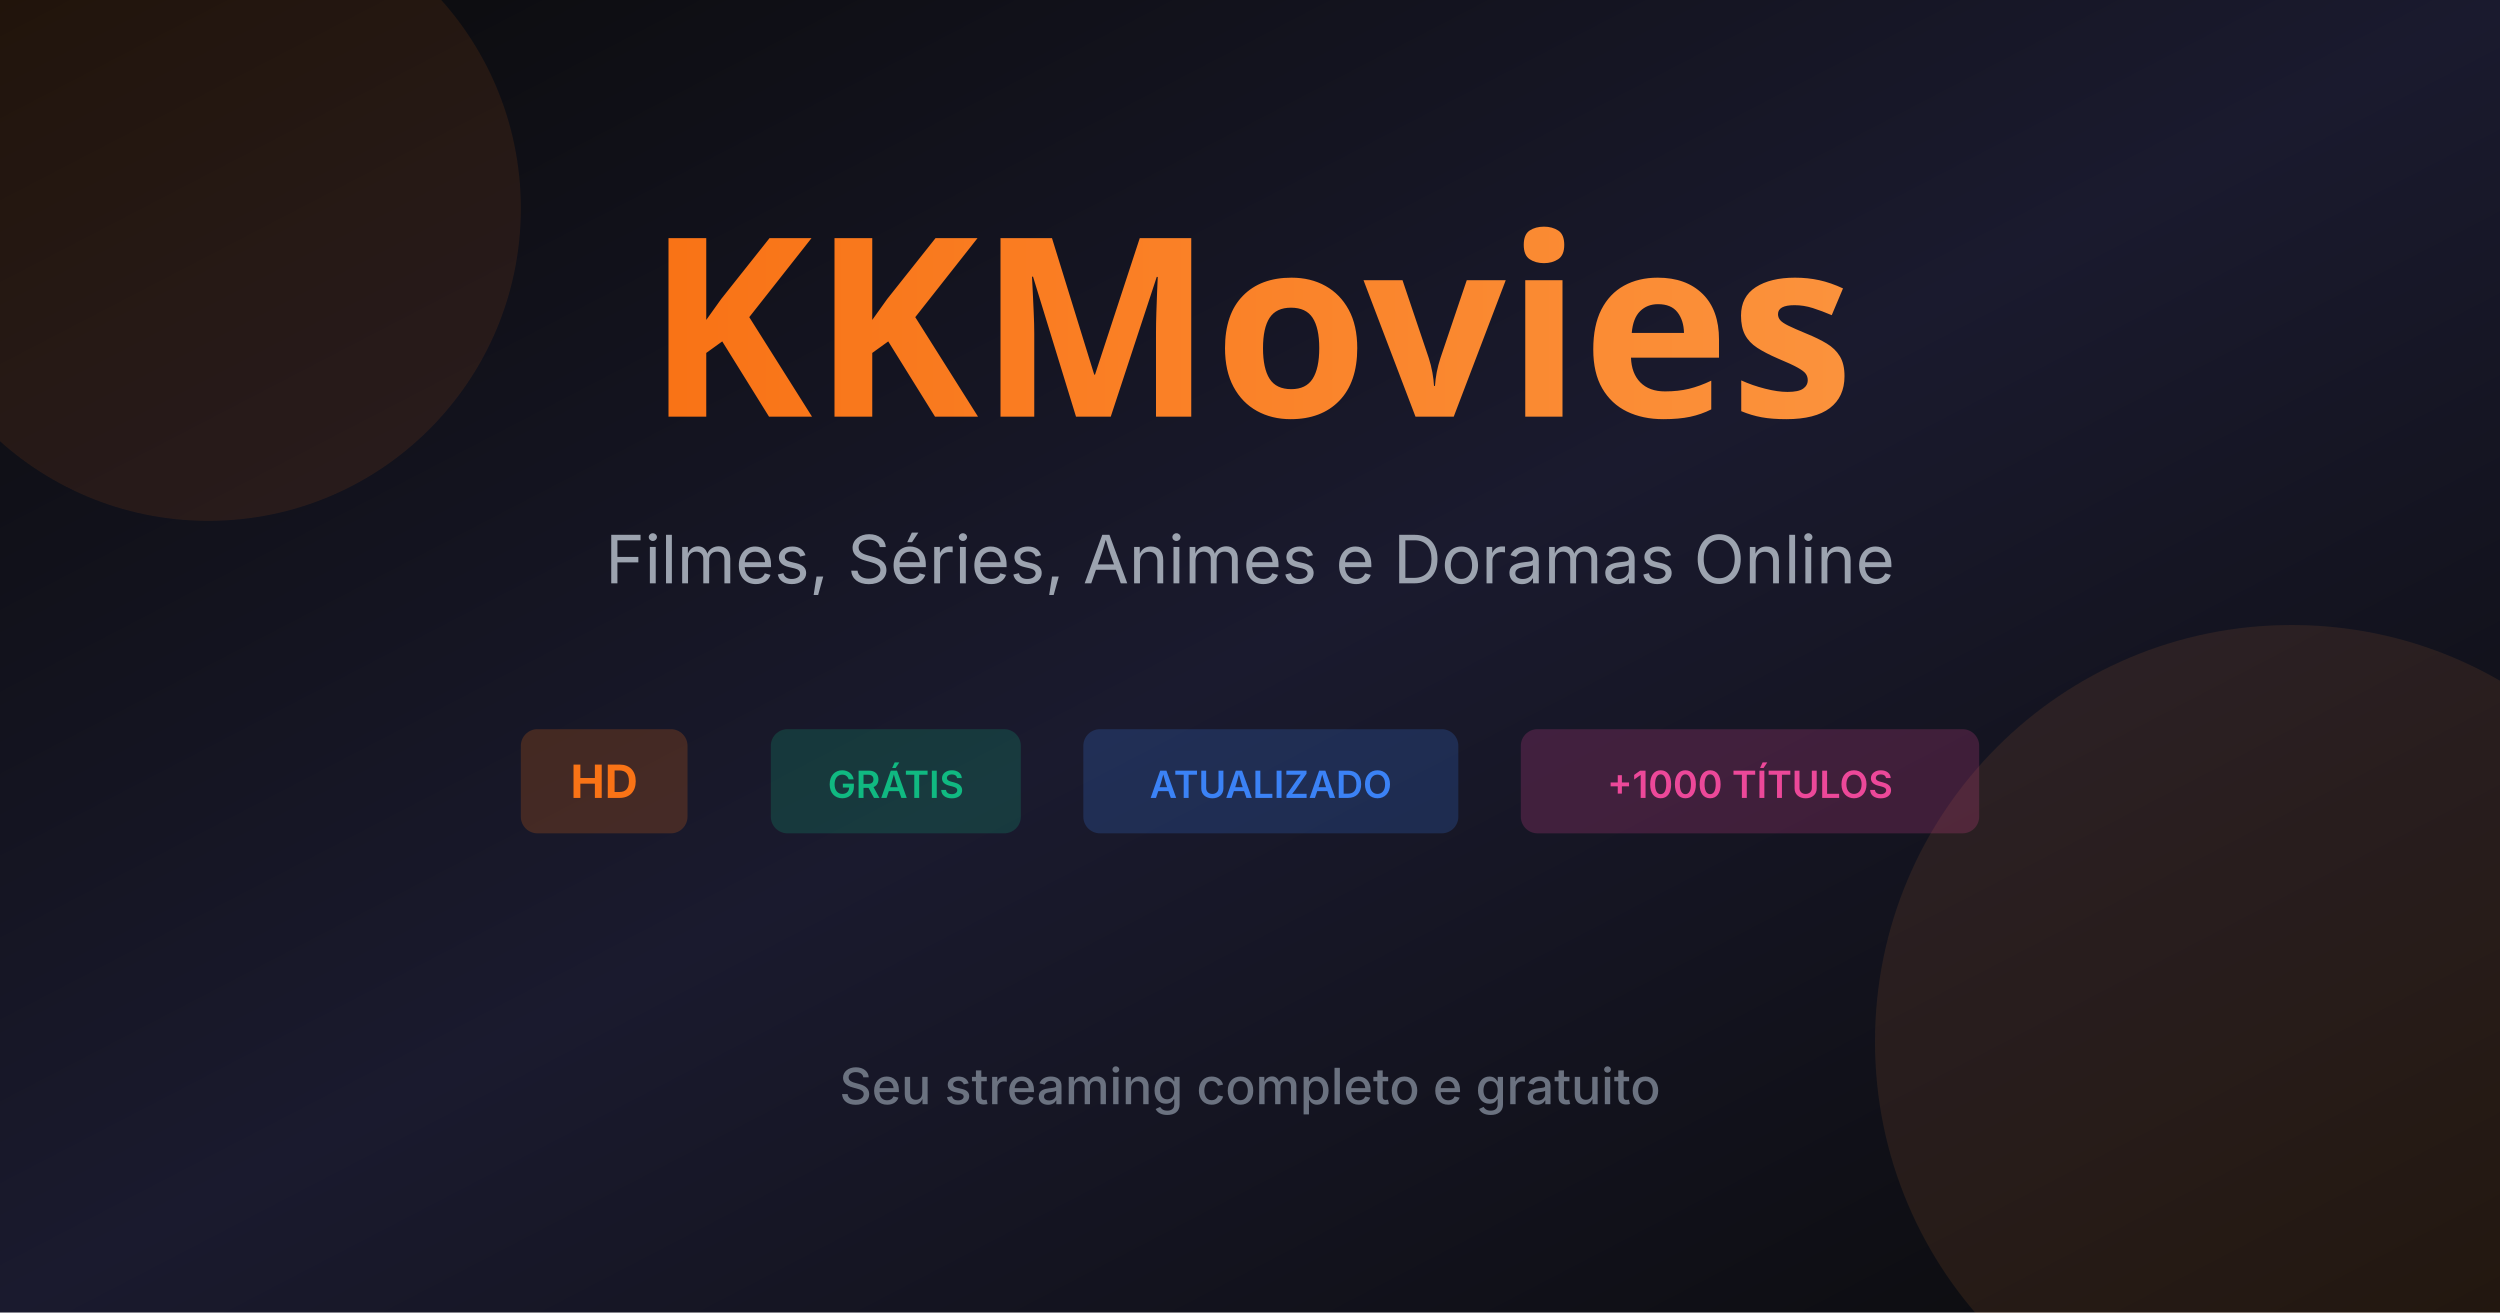
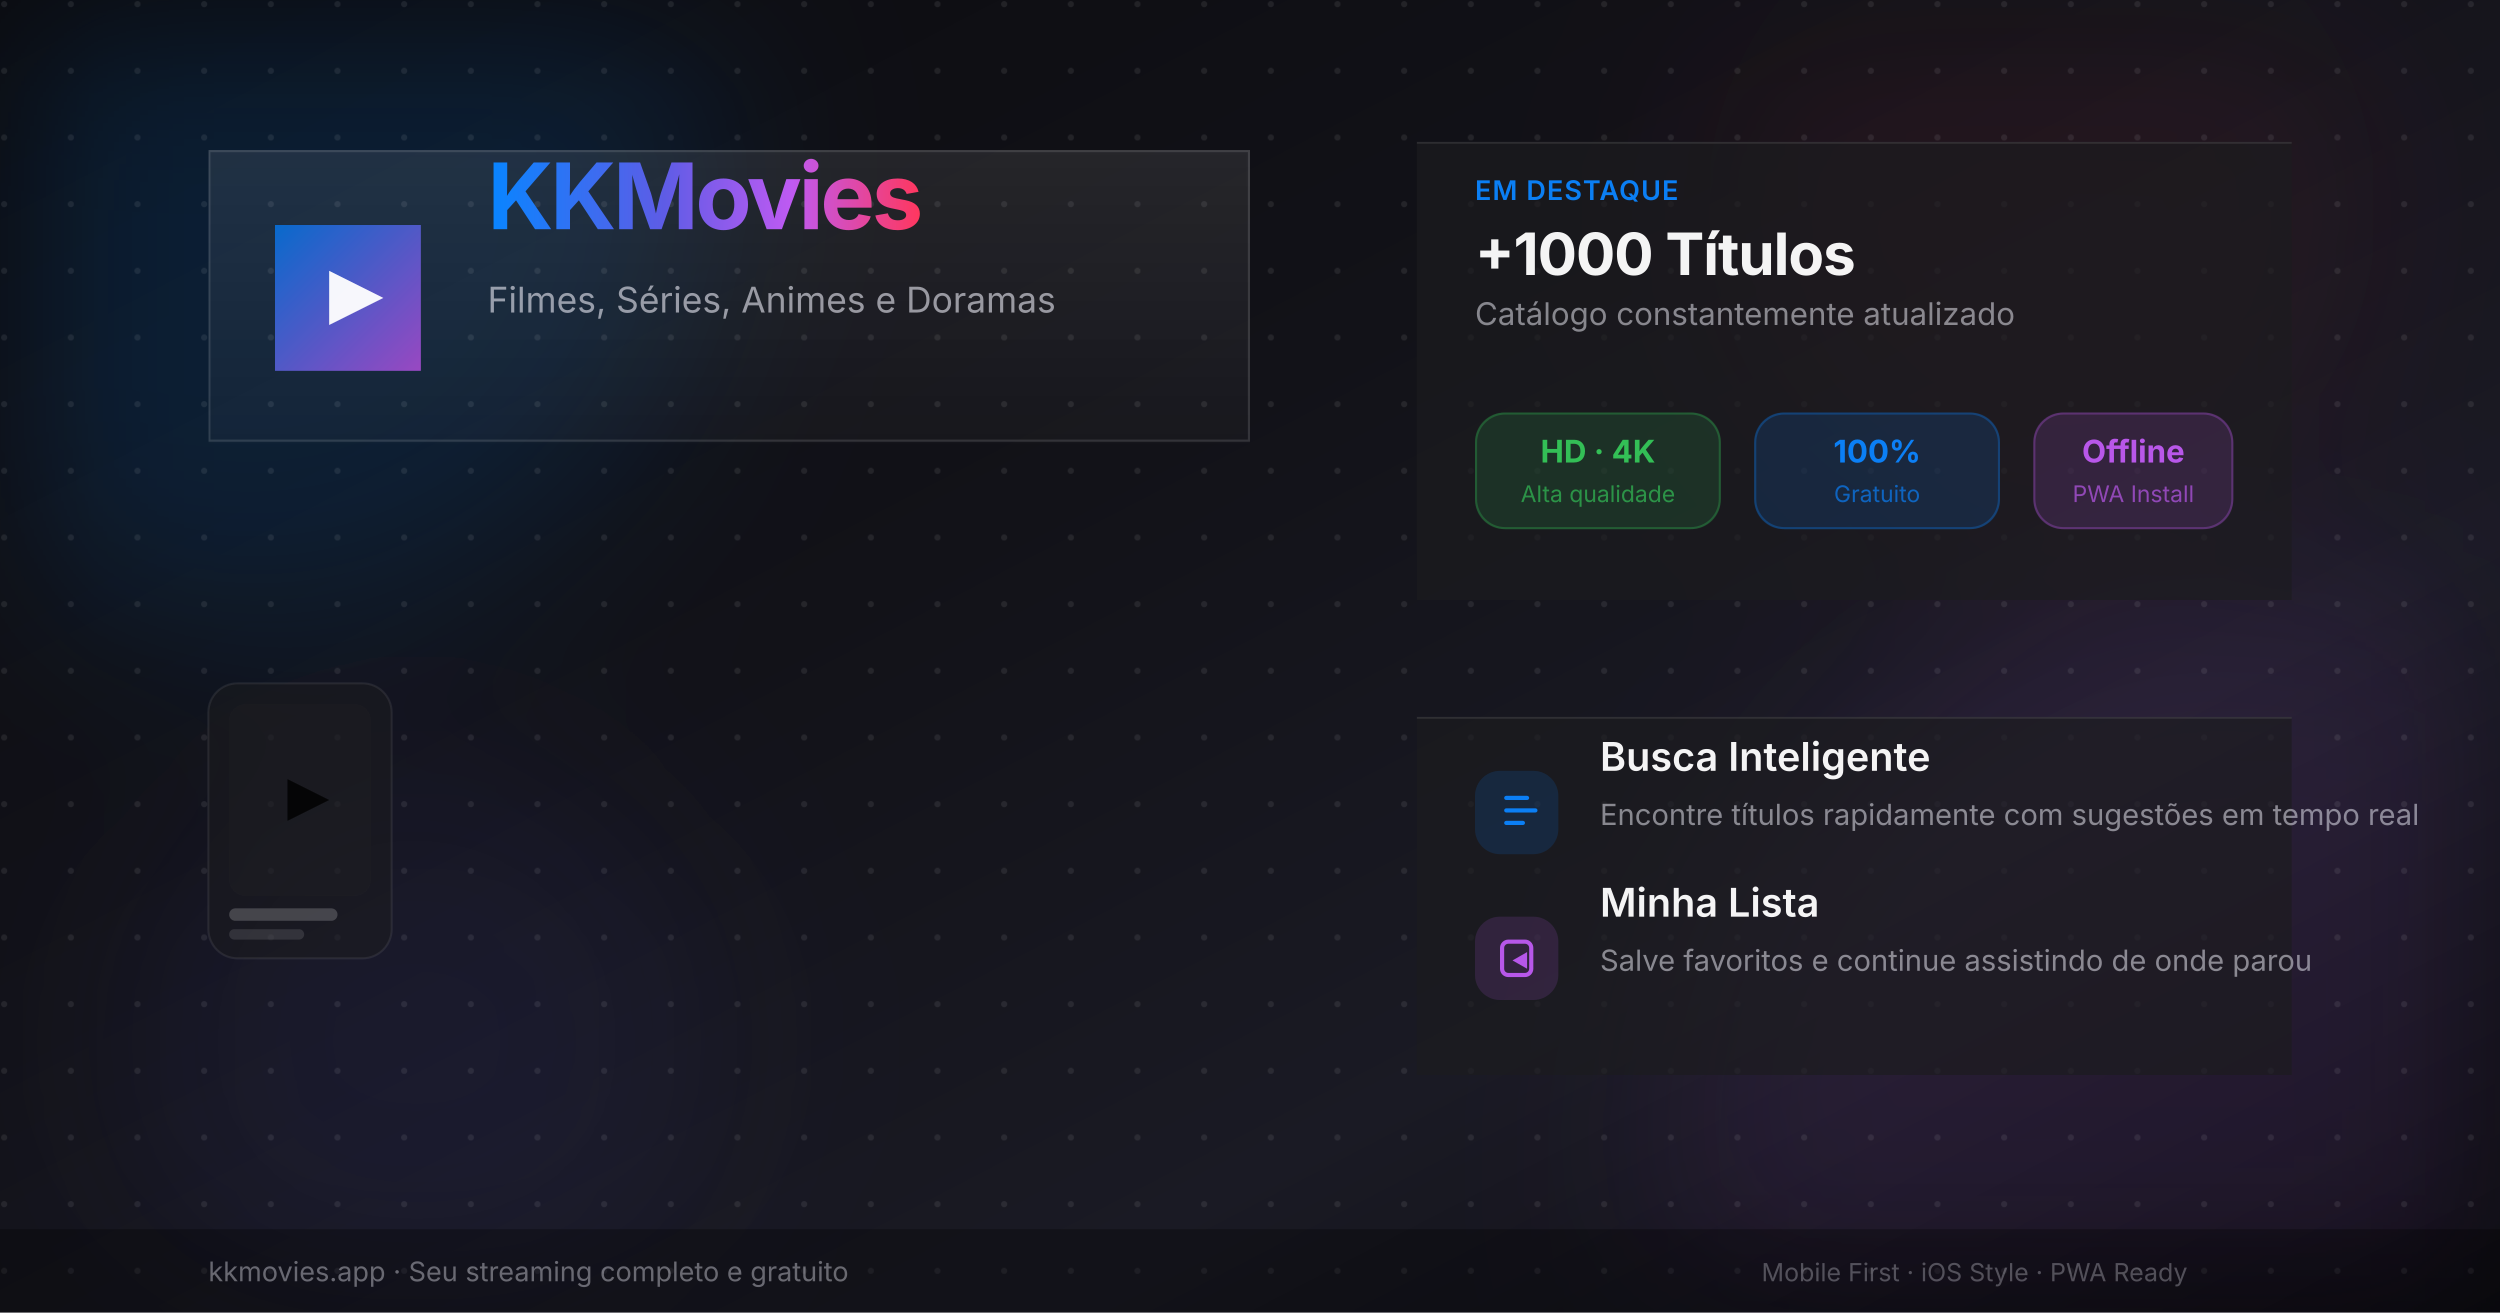
- <svg xmlns="http://www.w3.org/2000/svg" width="1200" height="630" viewBox="0 0 1200 630">
+ <svg xmlns="http://www.w3.org/2000/svg" viewBox="0 0 1200 630" width="1200" height="630">
  <defs>
-     <linearGradient id="bgGradient" x1="0%" y1="0%" x2="100%" y2="100%">
-       <stop offset="0%" style="stop-color:#0a0a0a;stop-opacity:1" />
-       <stop offset="50%" style="stop-color:#1a1a2e;stop-opacity:1" />
-       <stop offset="100%" style="stop-color:#0a0a0a;stop-opacity:1" />
+     <linearGradient id="bgGrad" x1="0%" y1="0%" x2="100%" y2="100%">
+       <stop offset="0%" style="stop-color:#0B0B0F" />
+       <stop offset="40%" style="stop-color:#121218" />
+       <stop offset="70%" style="stop-color:#1A1A24" />
+       <stop offset="100%" style="stop-color:#0B0B0F" />
    </linearGradient>
-     <linearGradient id="orangeGradient" x1="0%" y1="0%" x2="100%" y2="0%">
-       <stop offset="0%" style="stop-color:#f97316;stop-opacity:1" />
-       <stop offset="100%" style="stop-color:#fb923c;stop-opacity:1" />
+     <linearGradient id="brandGrad" x1="0%" y1="0%" x2="100%" y2="0%">
+       <stop offset="0%" style="stop-color:#0A84FF" />
+       <stop offset="40%" style="stop-color:#5E5CE6" />
+       <stop offset="70%" style="stop-color:#BF5AF2" />
+       <stop offset="100%" style="stop-color:#FF375F" />
    </linearGradient>
+     <linearGradient id="cardGlass" x1="0%" y1="0%" x2="0%" y2="100%">
+       <stop offset="0%" style="stop-color:rgba(255,255,255,0.08)" />
+       <stop offset="100%" style="stop-color:rgba(255,255,255,0.02)" />
+     </linearGradient>
+     <linearGradient id="accentGlow" x1="0%" y1="0%" x2="100%" y2="100%">
+       <stop offset="0%" style="stop-color:#0A84FF" />
+       <stop offset="100%" style="stop-color:#BF5AF2" />
+     </linearGradient>
+     <filter id="softBlur">
+       <feGaussianBlur stdDeviation="48" />
+     </filter>
+     <filter id="glassBorder">
+       <feOffset dx="0" dy="0.5" />
+       <feGaussianBlur stdDeviation="0.5" />
+       <feComposite operator="out" in2="SourceGraphic" result="inverse" />
+       <feFlood flood-color="#FFFFFF" flood-opacity="0.14" />
+       <feComposite in2="inverse" operator="in" result="hl" />
+       <feComposite in="SourceGraphic" operator="over" in2="hl" />
+     </filter>
+     <clipPath id="squircleLg">
+       <path d="M100 0C174.3 0 200 0 200 0 200 0 200 25.7 200 100 200 174.3 200 200 200 200 200 200 174.3 200 100 200 25.7 200 0 200 0 200 0 200 0 174.3 0 100 0 25.7 0 0 0 0 0 0 25.7 0 100Z" transform="scale(5 5)" />
+     </clipPath>
+     <clipPath id="squircleMd">
+       <path d="M50 0C87.1 0 100 0 100 0 100 0 100 12.9 100 50 100 87.1 100 100 100 100 100 100 87.1 100 50 100 12.9 100 0 100 0 100 0 100 0 87.1 0 50 0 12.9 0 0 0 0 0 0 12.9 0 50Z" transform="scale(5 5)" />
+     </clipPath>
  </defs>
-   <rect width="1200" height="630" fill="url(#bgGradient)" />
-   <circle cx="100" cy="100" r="150" fill="#f97316" opacity="0.1" />
-   <circle cx="1100" cy="500" r="200" fill="#fb923c" opacity="0.1" />
-   <text x="600" y="200" font-family="'Plus Jakarta Sans', sans-serif" font-size="120" font-weight="800" text-anchor="middle" fill="url(#orangeGradient)">
-     KKMovies
-   </text>
-   <text x="600" y="280" font-family="'Inter', sans-serif" font-size="32" font-weight="400" text-anchor="middle" fill="#9ca3af">
-     Filmes, Séries, Animes e Doramas Online
-   </text>
-   <g transform="translate(250, 350)">
-     <rect x="0" y="0" width="80" height="50" rx="8" fill="#f97316" opacity="0.2" />
-     <text x="40" y="33" font-family="'Inter', sans-serif" font-size="22" font-weight="700" text-anchor="middle" fill="#f97316">HD</text>
-     <rect x="120" y="0" width="120" height="50" rx="8" fill="#10b981" opacity="0.2" />
-     <text x="180" y="33" font-family="'Inter', sans-serif" font-size="18" font-weight="600" text-anchor="middle" fill="#10b981">GRÁTIS</text>
-     <rect x="270" y="0" width="180" height="50" rx="8" fill="#3b82f6" opacity="0.2" />
-     <text x="360" y="33" font-family="'Inter', sans-serif" font-size="18" font-weight="600" text-anchor="middle" fill="#3b82f6">ATUALIZADO</text>
-     <rect x="480" y="0" width="220" height="50" rx="8" fill="#ec4899" opacity="0.2" />
-     <text x="590" y="33" font-family="'Inter', sans-serif" font-size="18" font-weight="600" text-anchor="middle" fill="#ec4899">+1000 TÍTULOS</text>
+   <rect width="1200" height="630" fill="url(#bgGrad)" />
+   <g opacity="0.55" filter="url(#softBlur)">
+     <circle cx="120" cy="80" r="220" fill="#0A84FF" opacity="0.25" />
+     <circle cx="1080" cy="560" r="280" fill="#BF5AF2" opacity="0.18" />
+     <circle cx="980" cy="100" r="160" fill="#FF375F" opacity="0.12" />
+     <circle cx="200" cy="500" r="140" fill="#5E5CE6" opacity="0.15" />
  </g>
-   <text x="600" y="530" font-family="'Inter', sans-serif" font-size="24" font-weight="500" text-anchor="middle" fill="#6b7280">
-     Seu streaming completo e gratuito
-   </text>
+   <g opacity="0.08">
+     <pattern id="dotGrid" width="32" height="32" patternUnits="userSpaceOnUse">
+       <circle cx="2" cy="2" r="1.5" fill="#FFFFFF" />
+     </pattern>
+     <rect width="1200" height="630" fill="url(#dotGrid)" />
+   </g>
+   <g transform="translate(100 72)">
+     <g clip-path="url(#squircleMd)" filter="url(#glassBorder)">
+       <rect x="0" y="0" width="500" height="140" rx="0" fill="url(#cardGlass)" />
+       <rect x="0.5" y="0.5" width="499" height="139" rx="0" fill="none" stroke="rgba(255,255,255,0.12)" stroke-width="1" />
+     </g>
+     <g transform="translate(32 36)">
+       <g clip-path="url(#squircleLg)">
+         <rect width="70" height="70" fill="url(#accentGlow)" />
+         <rect width="70" height="70" fill="rgba(0,0,0,0.2)" />
+         <polygon points="26,22 52,35 26,48" fill="#FFFFFF" opacity="0.95" />
+       </g>
+       <g transform="translate(102 2)">
+         <text font-family="-apple-system, BlinkMacSystemFont, 'SF Pro Display', 'Inter', Arial, sans-serif" font-size="44" font-weight="700" letter-spacing="-1.5" fill="url(#brandGrad)">KKMovies</text>
+         <text y="40" font-family="-apple-system, BlinkMacSystemFont, 'SF Pro Text', 'Inter', Arial, sans-serif" font-size="17" font-weight="400" fill="rgba(235,235,245,0.6)">Filmes, Séries, Animes e Doramas</text>
+       </g>
+     </g>
+   </g>
+   <g transform="translate(680 68)">
+     <g clip-path="url(#squircleMd)" opacity="0.95">
+       <rect width="420" height="220" fill="rgba(28,28,30,0.7)" />
+       <rect x="0" y="0" width="420" height="1" fill="rgba(255,255,255,0.1)" />
+       <g transform="translate(28 28)">
+         <text font-family="-apple-system, BlinkMacSystemFont, 'SF Pro Text', sans-serif" font-size="13" font-weight="600" fill="#0A84FF" letter-spacing="0.5">EM DESTAQUE</text>
+         <text y="36" font-family="-apple-system, BlinkMacSystemFont, 'SF Pro Display', sans-serif" font-size="28" font-weight="700" fill="#FFFFFF" letter-spacing="-0.5">+1000 Títulos</text>
+         <text y="60" font-family="-apple-system, BlinkMacSystemFont, 'SF Pro Text', sans-serif" font-size="15" font-weight="400" fill="rgba(235,235,245,0.55)">Catálogo constantemente atualizado</text>
+       </g>
+       <g transform="translate(28 130)">
+         <g>
+           <rect width="118" height="56" rx="14" fill="rgba(52,199,89,0.15)" />
+           <rect x="0.5" y="0.5" width="117" height="55" rx="14" fill="none" stroke="rgba(52,199,89,0.3)" />
+           <text x="59" y="24" text-anchor="middle" font-family="-apple-system, 'SF Pro Display', sans-serif" font-size="15" font-weight="700" fill="#34C759">HD · 4K</text>
+           <text x="59" y="43" text-anchor="middle" font-family="-apple-system, 'SF Pro Text', sans-serif" font-size="11" fill="rgba(52,199,89,0.7)">Alta qualidade</text>
+         </g>
+         <g transform="translate(134 0)">
+           <rect width="118" height="56" rx="14" fill="rgba(10,132,255,0.15)" />
+           <rect x="0.5" y="0.5" width="117" height="55" rx="14" fill="none" stroke="rgba(10,132,255,0.3)" />
+           <text x="59" y="24" text-anchor="middle" font-family="-apple-system, 'SF Pro Display', sans-serif" font-size="15" font-weight="700" fill="#0A84FF">100%</text>
+           <text x="59" y="43" text-anchor="middle" font-family="-apple-system, 'SF Pro Text', sans-serif" font-size="11" fill="rgba(10,132,255,0.7)">Gratuito</text>
+         </g>
+         <g transform="translate(268 0)">
+           <rect width="96" height="56" rx="14" fill="rgba(191,90,242,0.15)" />
+           <rect x="0.5" y="0.5" width="95" height="55" rx="14" fill="none" stroke="rgba(191,90,242,0.3)" />
+           <text x="48" y="24" text-anchor="middle" font-family="-apple-system, 'SF Pro Display', sans-serif" font-size="15" font-weight="700" fill="#BF5AF2">Offline</text>
+           <text x="48" y="43" text-anchor="middle" font-family="-apple-system, 'SF Pro Text', sans-serif" font-size="11" fill="rgba(191,90,242,0.7)">PWA Install</text>
+         </g>
+       </g>
+     </g>
+   </g>
+   <g transform="translate(100 328)">
+     <g opacity="0.95">
+       {[0,1,2,3,4].map((i) =&gt; {
+         const colors = ['#FF375F', '#FF9500', '#FFCC00', '#34C759', '#0A84FF'];
+         const x = i * 104;
+         return `
+           <g transform="translate(${x} 0)">
+         <rect width="88" height="132" rx="14" fill="rgba(28,28,30,0.6)" stroke="rgba(255,255,255,0.08)" stroke-width="1" />
+         <rect x="10" y="10" width="68" height="92" rx="8" fill="rgba(255,255,255,0.04)" />
+         <rect x="10" y="10" width="68" height="92" rx="8" fill="${colors[i]}" opacity="0.18" />
+         <polygon points="38,46 58,56 38,66" fill="${colors[i]}" opacity="0.85" />
+         <rect x="10" y="108" width="52" height="6" rx="3" fill="rgba(255,255,255,0.2)" />
+         <rect x="10" y="118" width="36" height="5" rx="2.5" fill="rgba(255,255,255,0.12)" />
+       </g>
+         `;
+       }).join('')}
+     </g>
+   </g>
+   <g transform="translate(680 344)">
+     <g clip-path="url(#squircleMd)" opacity="0.95">
+       <rect width="420" height="172" fill="rgba(28,28,30,0.7)" />
+       <rect x="0" y="0" width="420" height="1" fill="rgba(255,255,255,0.1)" />
+       <g transform="translate(28 26)">
+         <g transform="translate(0 0)">
+           <rect width="40" height="40" rx="12" fill="rgba(10,132,255,0.15)" />
+           <rect x="14" y="12" width="12" height="2" rx="1" fill="#0A84FF" />
+           <rect x="14" y="18" width="16" height="2" rx="1" fill="#0A84FF" />
+           <rect x="14" y="24" width="10" height="2" rx="1" fill="#0A84FF" />
+         </g>
+         <g transform="translate(60 0)">
+           <text font-family="-apple-system, 'SF Pro Display', sans-serif" font-size="19" font-weight="600" fill="#FFFFFF">Busca Inteligente</text>
+           <text y="26" font-family="-apple-system, 'SF Pro Text', sans-serif" font-size="14" fill="rgba(235,235,245,0.55)">Encontre títulos rapidamente com sugestões em tempo real</text>
+         </g>
+       </g>
+       <g transform="translate(28 96)">
+         <g transform="translate(0 0)">
+           <rect width="40" height="40" rx="12" fill="rgba(191,90,242,0.15)" />
+           <rect x="13" y="12" width="14" height="16" rx="3" fill="none" stroke="#BF5AF2" stroke-width="2" />
+           <polygon points="18,21 25,17 25,25" fill="#BF5AF2" />
+         </g>
+         <g transform="translate(60 0)">
+           <text font-family="-apple-system, 'SF Pro Display', sans-serif" font-size="19" font-weight="600" fill="#FFFFFF">Minha Lista</text>
+           <text y="26" font-family="-apple-system, 'SF Pro Text', sans-serif" font-size="14" fill="rgba(235,235,245,0.55)">Salve favoritos e continue assistindo de onde parou</text>
+         </g>
+       </g>
+     </g>
+   </g>
+   <g transform="translate(0 590)">
+     <rect width="1200" height="40" fill="rgba(0,0,0,0.3)" />
+     <g transform="translate(100 0)">
+       <text y="25" font-family="-apple-system, 'SF Pro Text', sans-serif" font-size="13" fill="rgba(235,235,245,0.4)">
+         kkmovies.app · Seu streaming completo e gratuito
+       </text>
+     </g>
+     <g transform="translate(1050 0)">
+       <text y="25" text-anchor="end" font-family="-apple-system, 'SF Pro Text', sans-serif" font-size="12" fill="rgba(235,235,245,0.3)">
+         Mobile First · iOS Style · PWA Ready
+       </text>
+     </g>
+   </g>
</svg>
